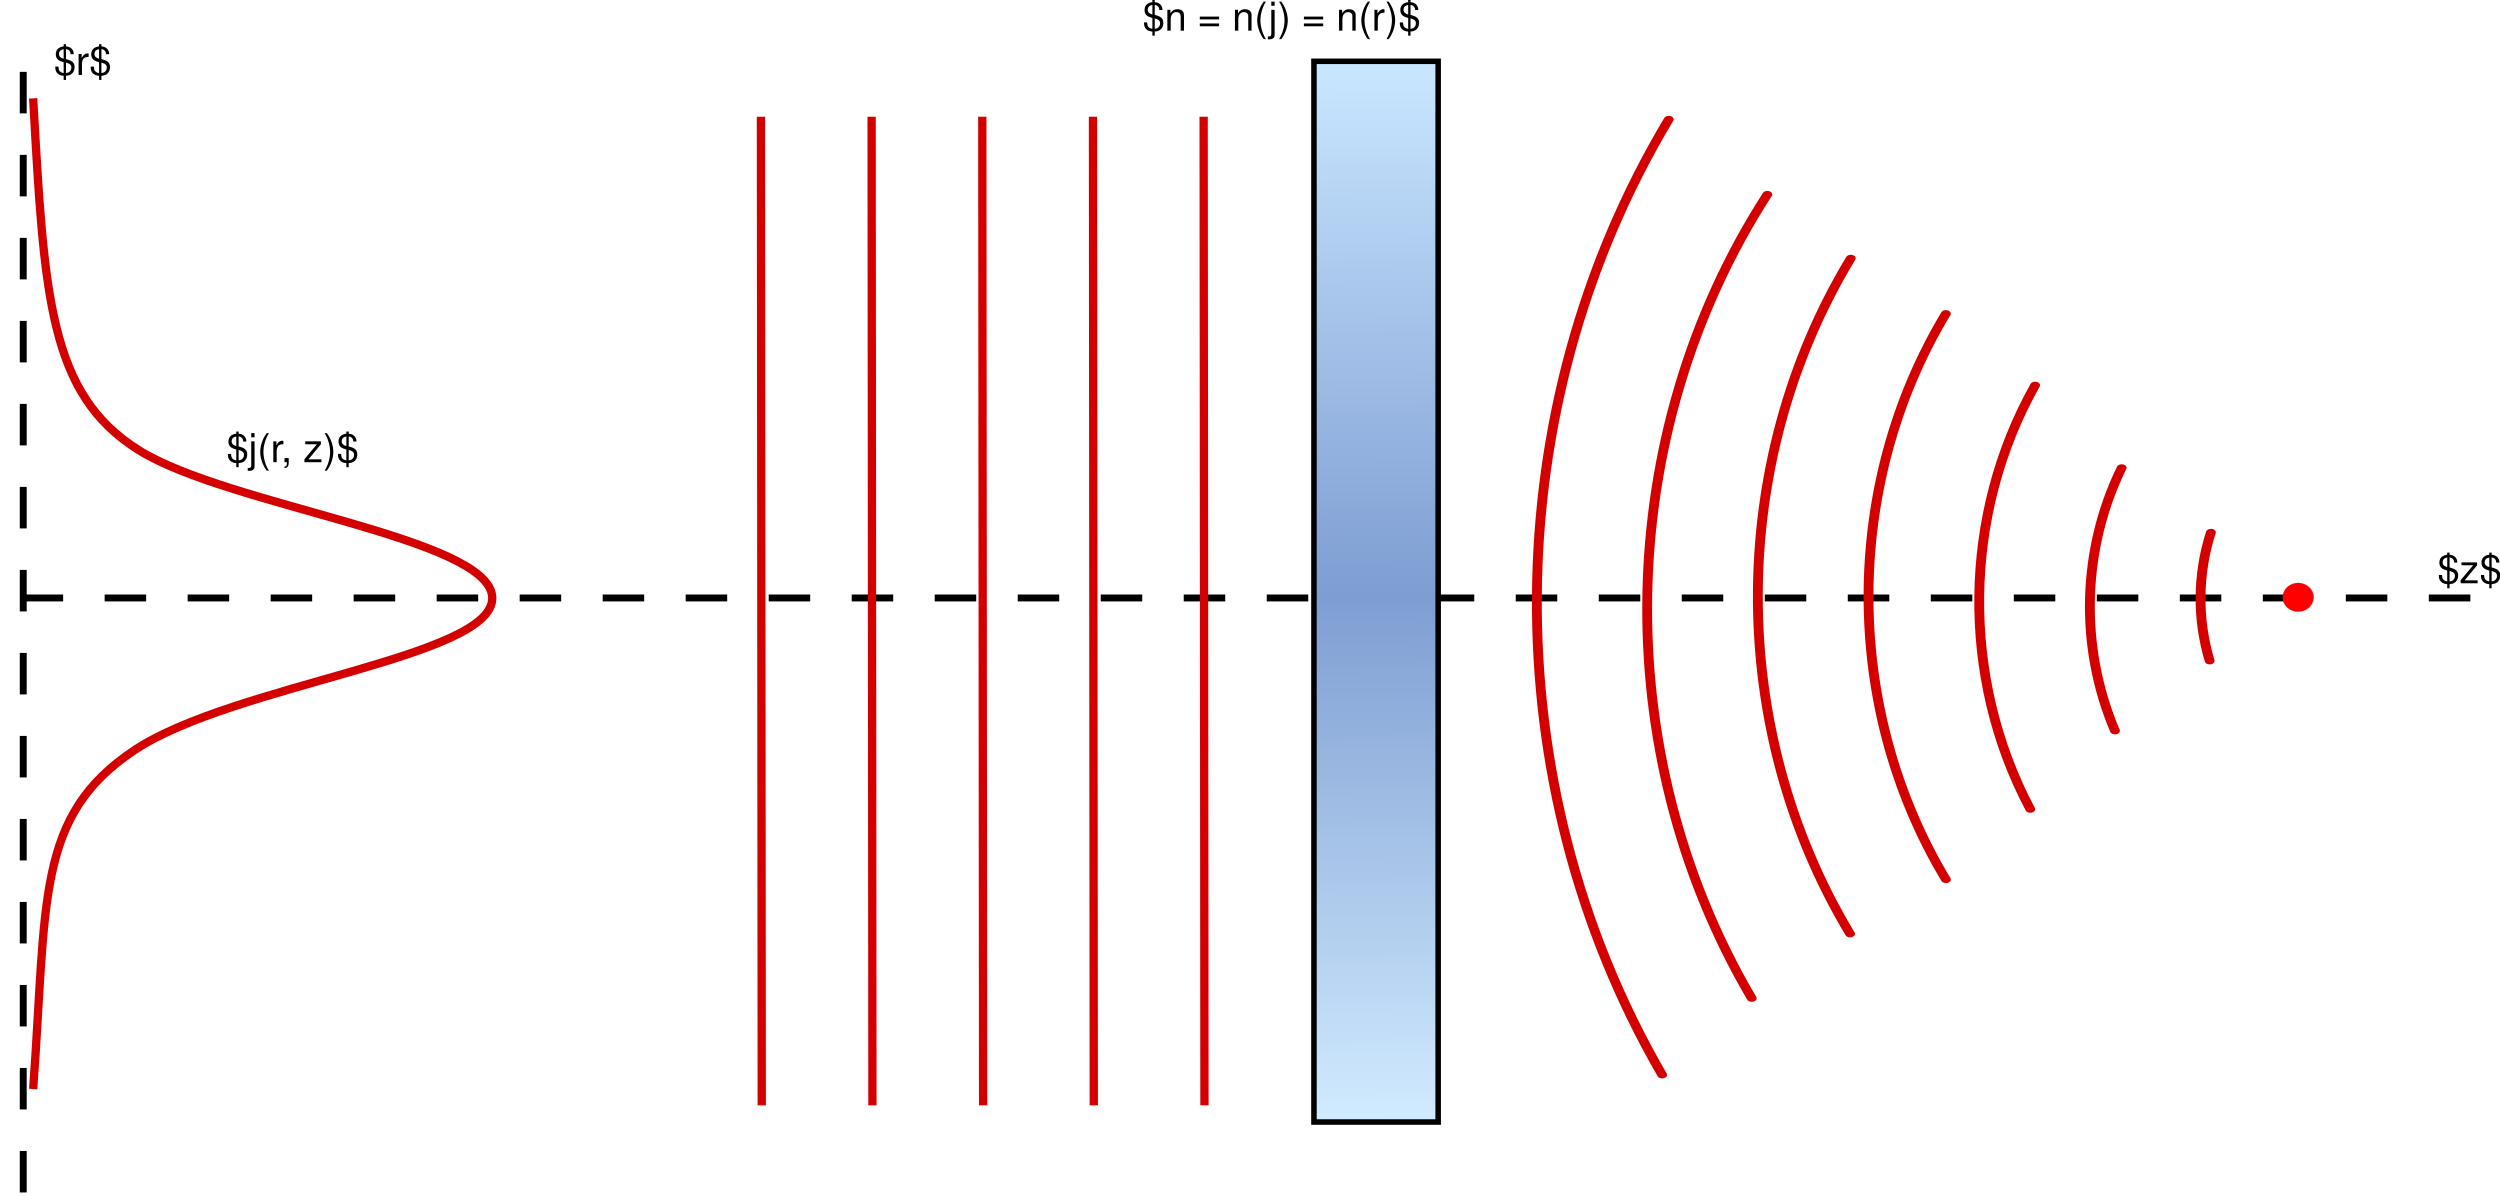
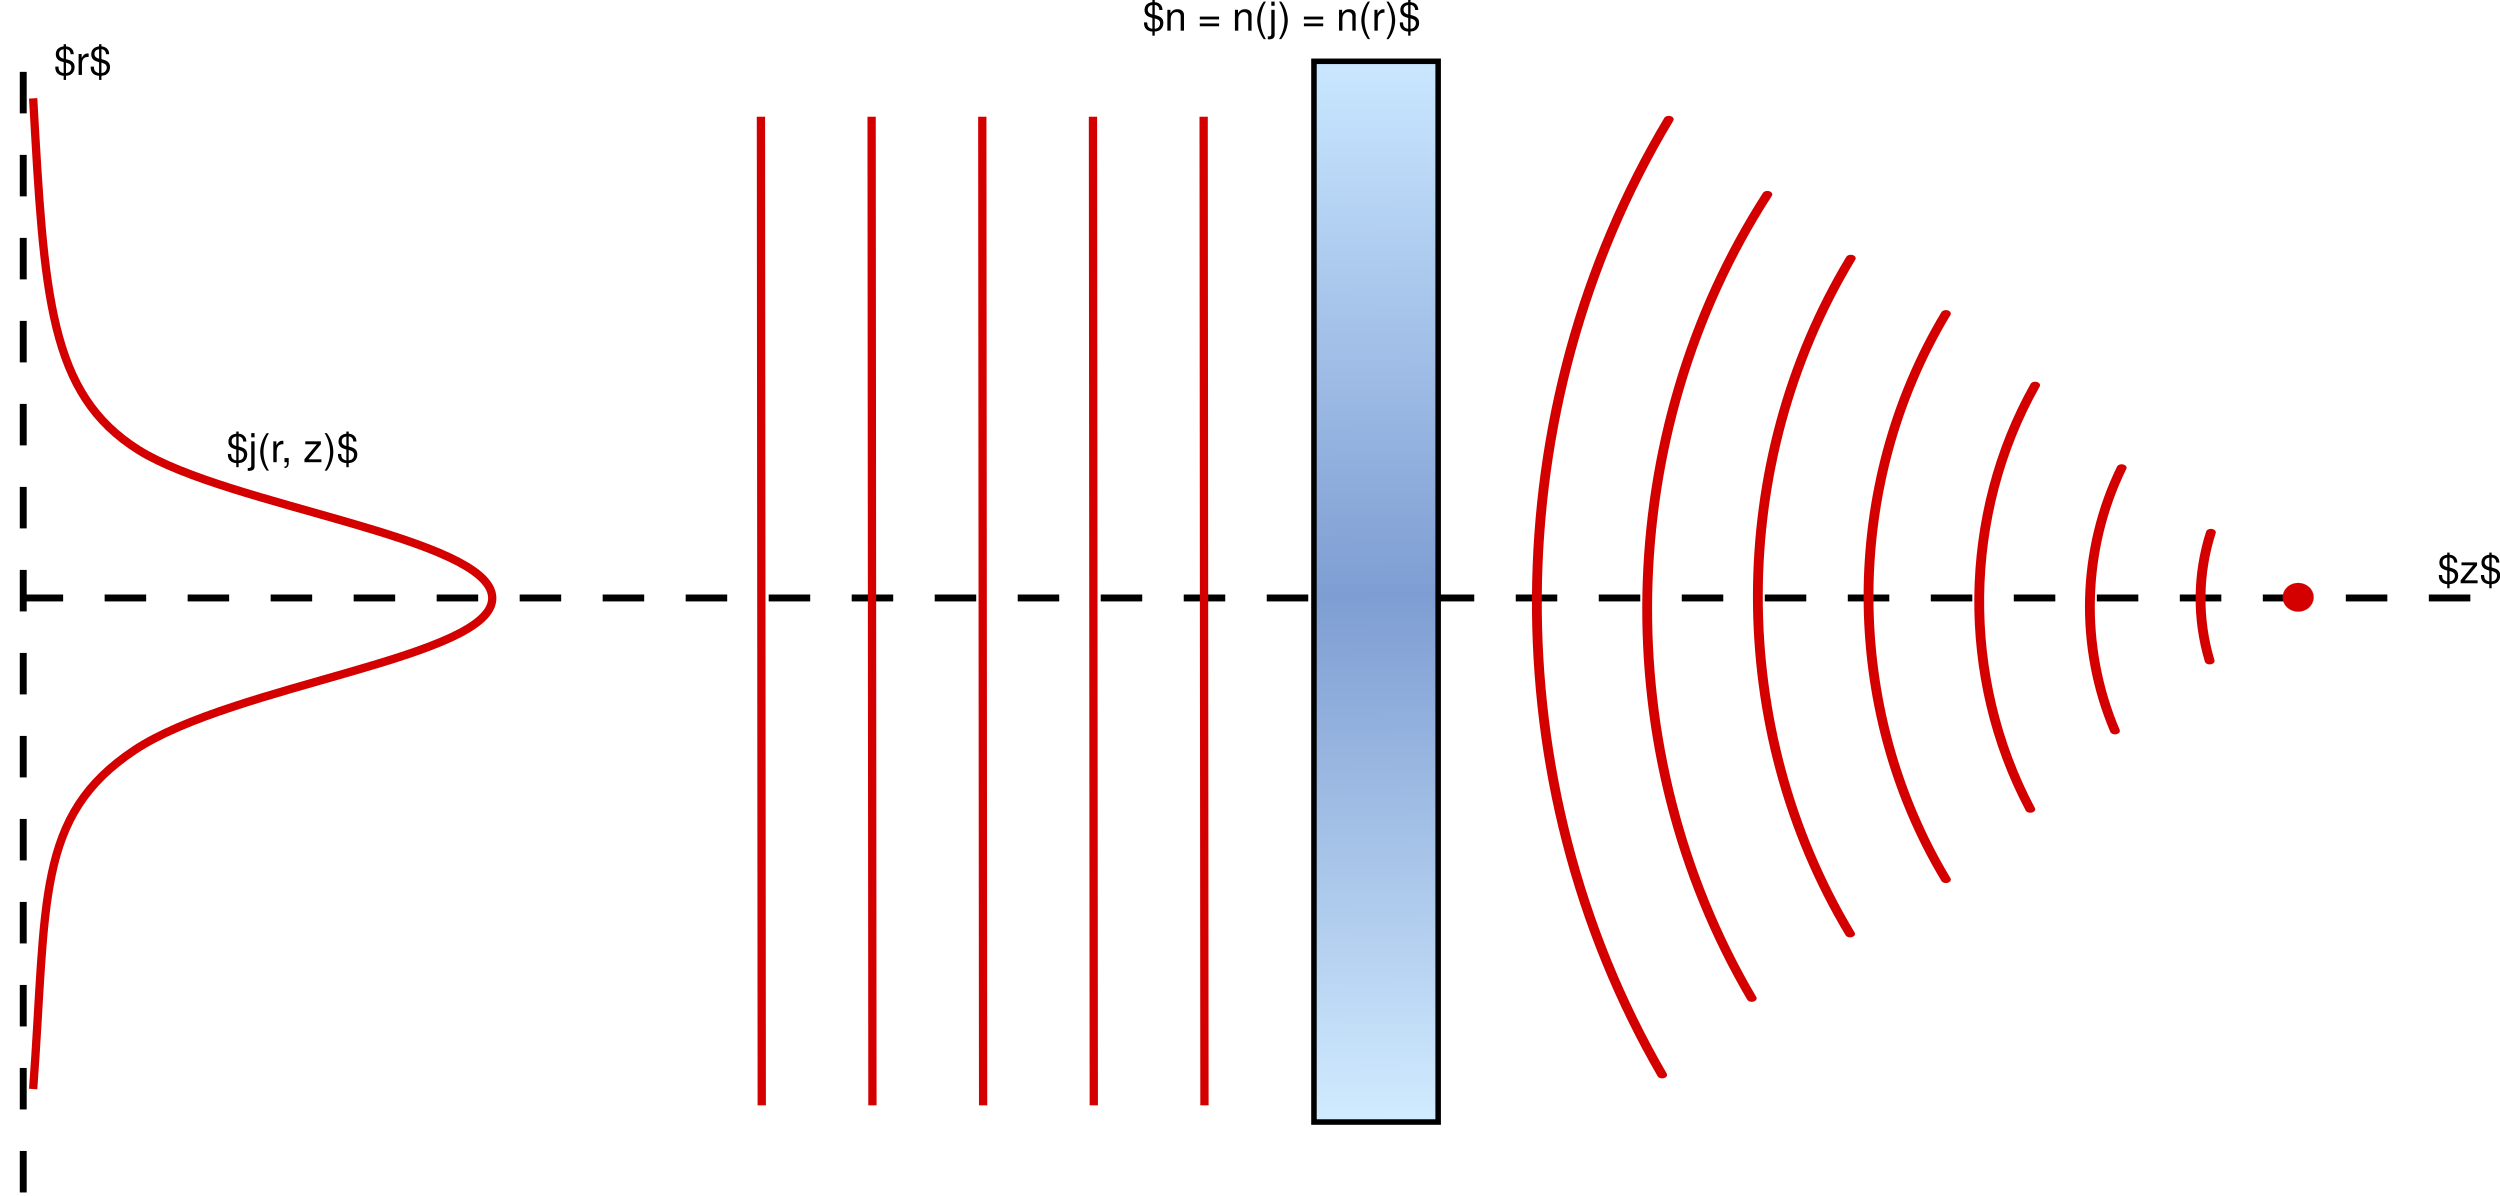
<svg xmlns="http://www.w3.org/2000/svg" xmlns:xlink="http://www.w3.org/1999/xlink" width="2258.852" height="1080.558" viewBox="0 0 2258.852 1080.558" id="svg3378" version="1.1">
  <defs id="defs3380">
    <linearGradient id="linearGradient3897">
      <stop style="stop-color:#c9e6ff;stop-opacity:1;" offset="0" id="stop3899" />
      <stop id="stop3905" offset="0.5" style="stop-color:#7e9dd2;stop-opacity:1;" />
      <stop style="stop-color:#d1ebff;stop-opacity:1;" offset="1" id="stop3901" />
    </linearGradient>
    <marker orient="auto" refY="0" refX="0" id="StopM" style="overflow:visible">
      <path id="path4012" d="M 0,5.65 0,-5.65" style="fill:none;stroke:#000000;stroke-width:1pt" transform="scale(0.4,0.4)" />
    </marker>
    <marker orient="auto" refY="0" refX="0" id="StopS" style="overflow:visible">
      <path id="path4015" d="M 0,5.65 0,-5.65" style="fill:none;stroke:#000000;stroke-width:1pt" transform="scale(0.2,0.2)" />
    </marker>
    <marker orient="auto" refY="0" refX="0" id="StopM-9" style="overflow:visible">
      <path id="path4012-9" d="M 0,5.65 0,-5.65" style="fill:none;stroke:#000000;stroke-width:1pt" transform="scale(0.4,0.4)" />
    </marker>
    <marker orient="auto" refY="0" refX="0" id="marker4852" style="overflow:visible">
      <path id="path4854" d="M 0,5.65 0,-5.65" style="fill:none;stroke:#000000;stroke-width:1pt" transform="scale(0.4,0.4)" />
    </marker>
    <linearGradient xlink:href="#linearGradient3897" id="linearGradient3903" x1="485.177" y1="341.318" x2="490.177" y2="1293.651" gradientUnits="userSpaceOnUse" />
  </defs>
  <g id="layer1" transform="translate(754.1298,-279.8383)">
    <path style="fill:none;stroke:#d40000;stroke-width:7.5;stroke-linecap:butt;stroke-linejoin:miter;stroke-miterlimit:4;stroke-opacity:1;stroke-dasharray:none" d="m -724.168,368.695 c 10.047,179.067 14.306,267.01 95.379,317.843 81.073,50.832 317.754,78.963 319.419,133.222 1.665,54.259 -233.868,78.258 -323.344,137.923 -89.475,59.665 -78.932,135.829 -91.455,306.152" id="path3002" />
    <path style="fill:none;stroke:#000000;stroke-width:6.25;stroke-linecap:butt;stroke-linejoin:miter;stroke-miterlimit:4;stroke-opacity:1;stroke-dasharray:37.5, 37.5;stroke-dashoffset:0" d="M 1477.921,820.12 H -751.005" id="path3803" />
    <path style="fill:none;stroke:#d40000;stroke-width:7.5;stroke-linecap:butt;stroke-linejoin:miter;stroke-miterlimit:4;stroke-opacity:1;stroke-dasharray:none" d="m -66.591,385.284 0.736,893.267" id="path3807" />
    <path style="fill:none;stroke:#d40000;stroke-width:7.5;stroke-linecap:butt;stroke-linejoin:miter;stroke-miterlimit:4;stroke-opacity:1;stroke-dasharray:none" d="m 33.409,385.284 0.736,893.267" id="path3807-9" />
    <path style="fill:none;stroke:#d40000;stroke-width:7.5;stroke-linecap:butt;stroke-linejoin:miter;stroke-miterlimit:4;stroke-opacity:1;stroke-dasharray:none" d="m 133.409,385.284 0.736,893.267" id="path3807-9-2" />
    <path style="fill:none;stroke:#d40000;stroke-width:7.5;stroke-linecap:butt;stroke-linejoin:miter;stroke-miterlimit:4;stroke-opacity:1;stroke-dasharray:none" d="m 233.409,385.284 0.74,893.267" id="path3807-9-2-0" />
    <path style="fill:none;stroke:#d40000;stroke-width:7.5;stroke-linecap:butt;stroke-linejoin:miter;stroke-miterlimit:4;stroke-opacity:1;stroke-dasharray:none" d="m 333.409,385.284 0.74,893.267" id="path3807-9-2-0-4" />
    <rect style="fill:url(#linearGradient3903);fill-opacity:1;stroke:#000000;stroke-width:5;stroke-linecap:round;stroke-linejoin:miter;stroke-miterlimit:4;stroke-opacity:1;stroke-dasharray:none;stroke-dashoffset:0" id="rect3895" width="112.218" height="958.399" x="433.085" y="335.253" />
    <path style="fill:none;stroke:#d40000;stroke-width:7.696;stroke-linecap:round;stroke-linejoin:miter;stroke-miterlimit:4;stroke-opacity:1;stroke-dasharray:none;stroke-dashoffset:0" id="path3926" d="M 1766.19,1632.985 C 1633.554,1311.995 1635.575,901.591 1771.358,583.715" transform="matrix(1.154202,0,0,0.8227922,-1290.835,-92.57973)" />
    <path style="fill:none;stroke:#d40000;stroke-width:9.432;stroke-linecap:round;stroke-linejoin:miter;stroke-miterlimit:4;stroke-opacity:1;stroke-dasharray:none;stroke-dashoffset:0" id="path3926-4" d="m 1768.428,1638.36 c -139.043,-331.643 -133.116,-759.572 14.985,-1081.847" transform="matrix(0.9418192,0,0,0.6713914,-836.8883,81.87307)" />
    <path style="fill:none;stroke:#d40000;stroke-width:11.053;stroke-linecap:round;stroke-linejoin:miter;stroke-miterlimit:4;stroke-opacity:1;stroke-dasharray:none;stroke-dashoffset:0" id="path3926-4-7" d="M 1771.802,1646.321 C 1633.248,1322.864 1633.555,903.839 1772.582,580.86" transform="matrix(0.8036739,0,0,0.5729122,-506.4483,180.4193)" />
    <path style="fill:none;stroke:#d40000;stroke-width:13.171;stroke-linecap:round;stroke-linejoin:miter;stroke-miterlimit:4;stroke-opacity:1;stroke-dasharray:none;stroke-dashoffset:0" id="path3926-4-7-0" d="m 1771.802,1646.321 c -138.253,-322.755 -138.272,-740.745 -0.049,-1063.531" transform="matrix(0.6744133,0,0,0.4807666,-190.829,283.0221)" />
    <path style="fill:none;stroke:#d40000;stroke-width:16.412;stroke-linecap:round;stroke-linejoin:miter;stroke-miterlimit:4;stroke-opacity:1;stroke-dasharray:none;stroke-dashoffset:0" id="path3926-4-7-0-3" d="m 1753.379,1600.595 c -116.538,-308.057 -113.436,-689.443 8.075,-992.939" transform="matrix(0.5412602,0,0,0.3858463,131.2834,393.4379)" />
    <path style="fill:none;stroke:#d40000;stroke-width:23.033;stroke-linecap:round;stroke-linejoin:miter;stroke-miterlimit:4;stroke-opacity:1;stroke-dasharray:none;stroke-dashoffset:0" id="path3926-4-7-0-3-5" d="m 1726.907,1522.678 c -83.605,-275.959 -77.795,-596.188 15.687,-864.579" transform="matrix(0.3856688,0,0,0.2749303,490.8261,521.5618)" />
    <path style="fill:none;stroke:#d40000;stroke-width:34.017;stroke-linecap:round;stroke-linejoin:miter;stroke-miterlimit:4;stroke-opacity:1;stroke-dasharray:none;stroke-dashoffset:0" id="path3926-4-7-0-3-5-2" d="m 1699.632,1416.761 c -43.466,-202.982 -41.958,-422.328 4.288,-623.858" transform="matrix(0.2611309,0,0,0.1861515,798.568,613.2512)" />
-     <path style="fill:#ff0000;fill-opacity:1;stroke:#d40000;stroke-opacity:1" id="path4109" d="m 2337.424,599.968 c -18.39,-53.754 -9.789,-124.964 19.21,-159.052 28.999,-34.088 67.415,-18.146 85.804,35.608 18.39,53.754 9.789,124.964 -19.21,159.052 -28.932,34.01 -67.254,18.227 -85.696,-35.292" transform="matrix(0.2240062,0,0,0.1127078,787.0033,758.854)" />
+     <path style="fill:#d40000;fill-opacity:1;stroke:#d40000;stroke-opacity:1" id="path4109" d="m 2337.424,599.968 c -18.39,-53.754 -9.789,-124.964 19.21,-159.052 28.999,-34.088 67.415,-18.146 85.804,35.608 18.39,53.754 9.789,124.964 -19.21,159.052 -28.932,34.01 -67.254,18.227 -85.696,-35.292" transform="matrix(0.2240062,0,0,0.1127078,787.0033,758.854)" />
    <text xml:space="preserve" style="font-style:normal;font-variant:normal;font-weight:normal;font-stretch:normal;line-height:0%;font-family:'Nimbus Sans L';-inkscape-font-specification:Sans;letter-spacing:0px;word-spacing:0px;fill:#000000;fill-opacity:1;stroke:none" x="510.412" y="544.195" id="text4113" transform="translate(-919.5913,139.3263)">
      <tspan id="tspan4115" x="510.412" y="544.195" style="font-size:64px;line-height:1.25"> </tspan>
    </text>
    <text xml:space="preserve" style="font-style:normal;font-variant:normal;font-weight:normal;font-stretch:normal;line-height:0%;font-family:'Nimbus Sans L';-inkscape-font-specification:Sans;letter-spacing:0px;word-spacing:0px;fill:#000000;fill-opacity:1;stroke:none" x="-549.65" y="697.461" id="text4117">
      <tspan id="tspan4119" x="-549.65" y="697.461" style="font-size:36px;line-height:1.25">$j(r, z)$</tspan>
    </text>
    <text xml:space="preserve" style="font-style:normal;font-variant:normal;font-weight:normal;font-stretch:normal;line-height:0%;font-family:'Nimbus Sans L';-inkscape-font-specification:Sans;letter-spacing:0px;word-spacing:0px;fill:#000000;fill-opacity:1;stroke:none" x="1448.035" y="806.835" id="text4121">
      <tspan id="tspan4123" x="1448.035" y="806.835" style="font-size:36px;line-height:1.25">$z$</tspan>
    </text>
    <path style="fill:none;stroke:#000000;stroke-width:6.25;stroke-linecap:butt;stroke-linejoin:miter;stroke-miterlimit:4;stroke-opacity:1;stroke-dasharray:37.5, 37.5;stroke-dashoffset:0" d="M -733.132,1357.272 V 307.869" id="path3803-2" />
    <text xml:space="preserve" style="font-style:normal;font-variant:normal;font-weight:normal;font-stretch:normal;line-height:0%;font-family:'Nimbus Sans L';-inkscape-font-specification:Sans;letter-spacing:0px;word-spacing:0px;fill:#000000;fill-opacity:1;stroke:none" x="-705.614" y="347.519" id="text4121-9">
      <tspan id="tspan4123-3" x="-705.614" y="347.519" style="font-size:36px;line-height:1.25">$r$</tspan>
    </text>
    <text xml:space="preserve" style="font-style:normal;font-variant:normal;font-weight:normal;font-stretch:normal;line-height:0%;font-family:'Nimbus Sans L';-inkscape-font-specification:Sans;letter-spacing:0px;word-spacing:0px;fill:#000000;fill-opacity:1;stroke:none" x="278.098" y="307.558" id="text4167">
      <tspan id="tspan4169" x="278.098" y="307.558" style="font-size:36px;line-height:1.25">$n = n(j) = n(r)$</tspan>
    </text>
  </g>
</svg>
